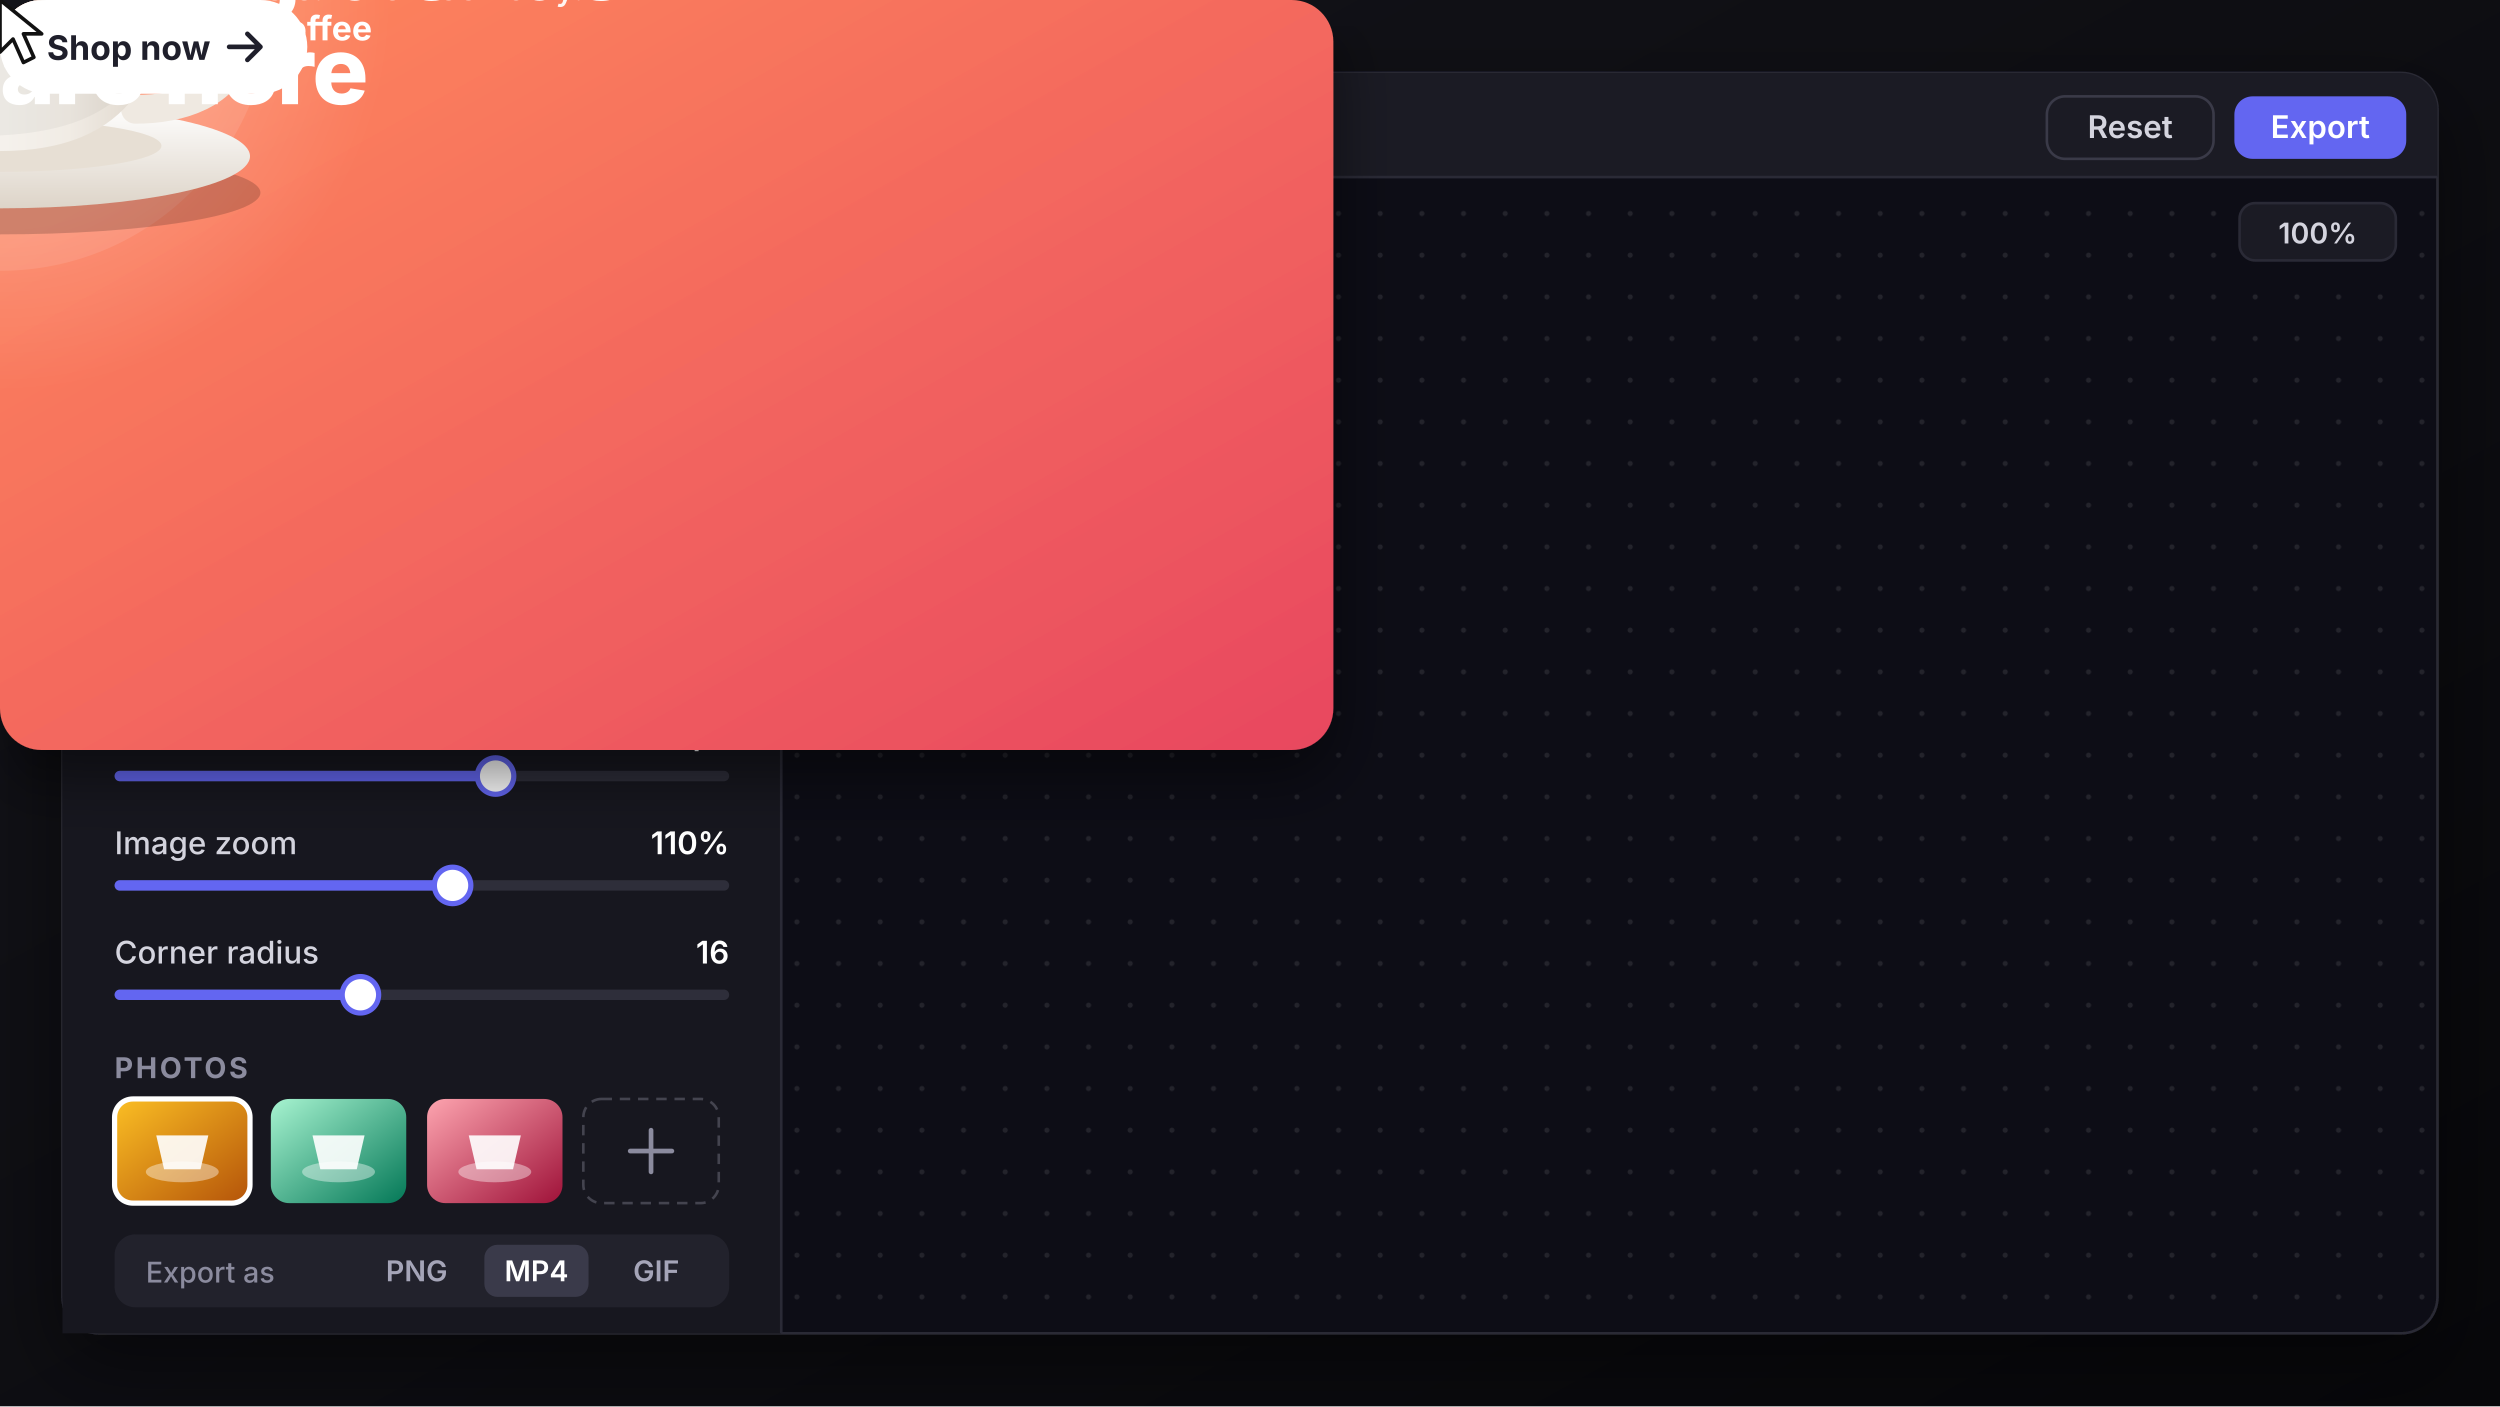
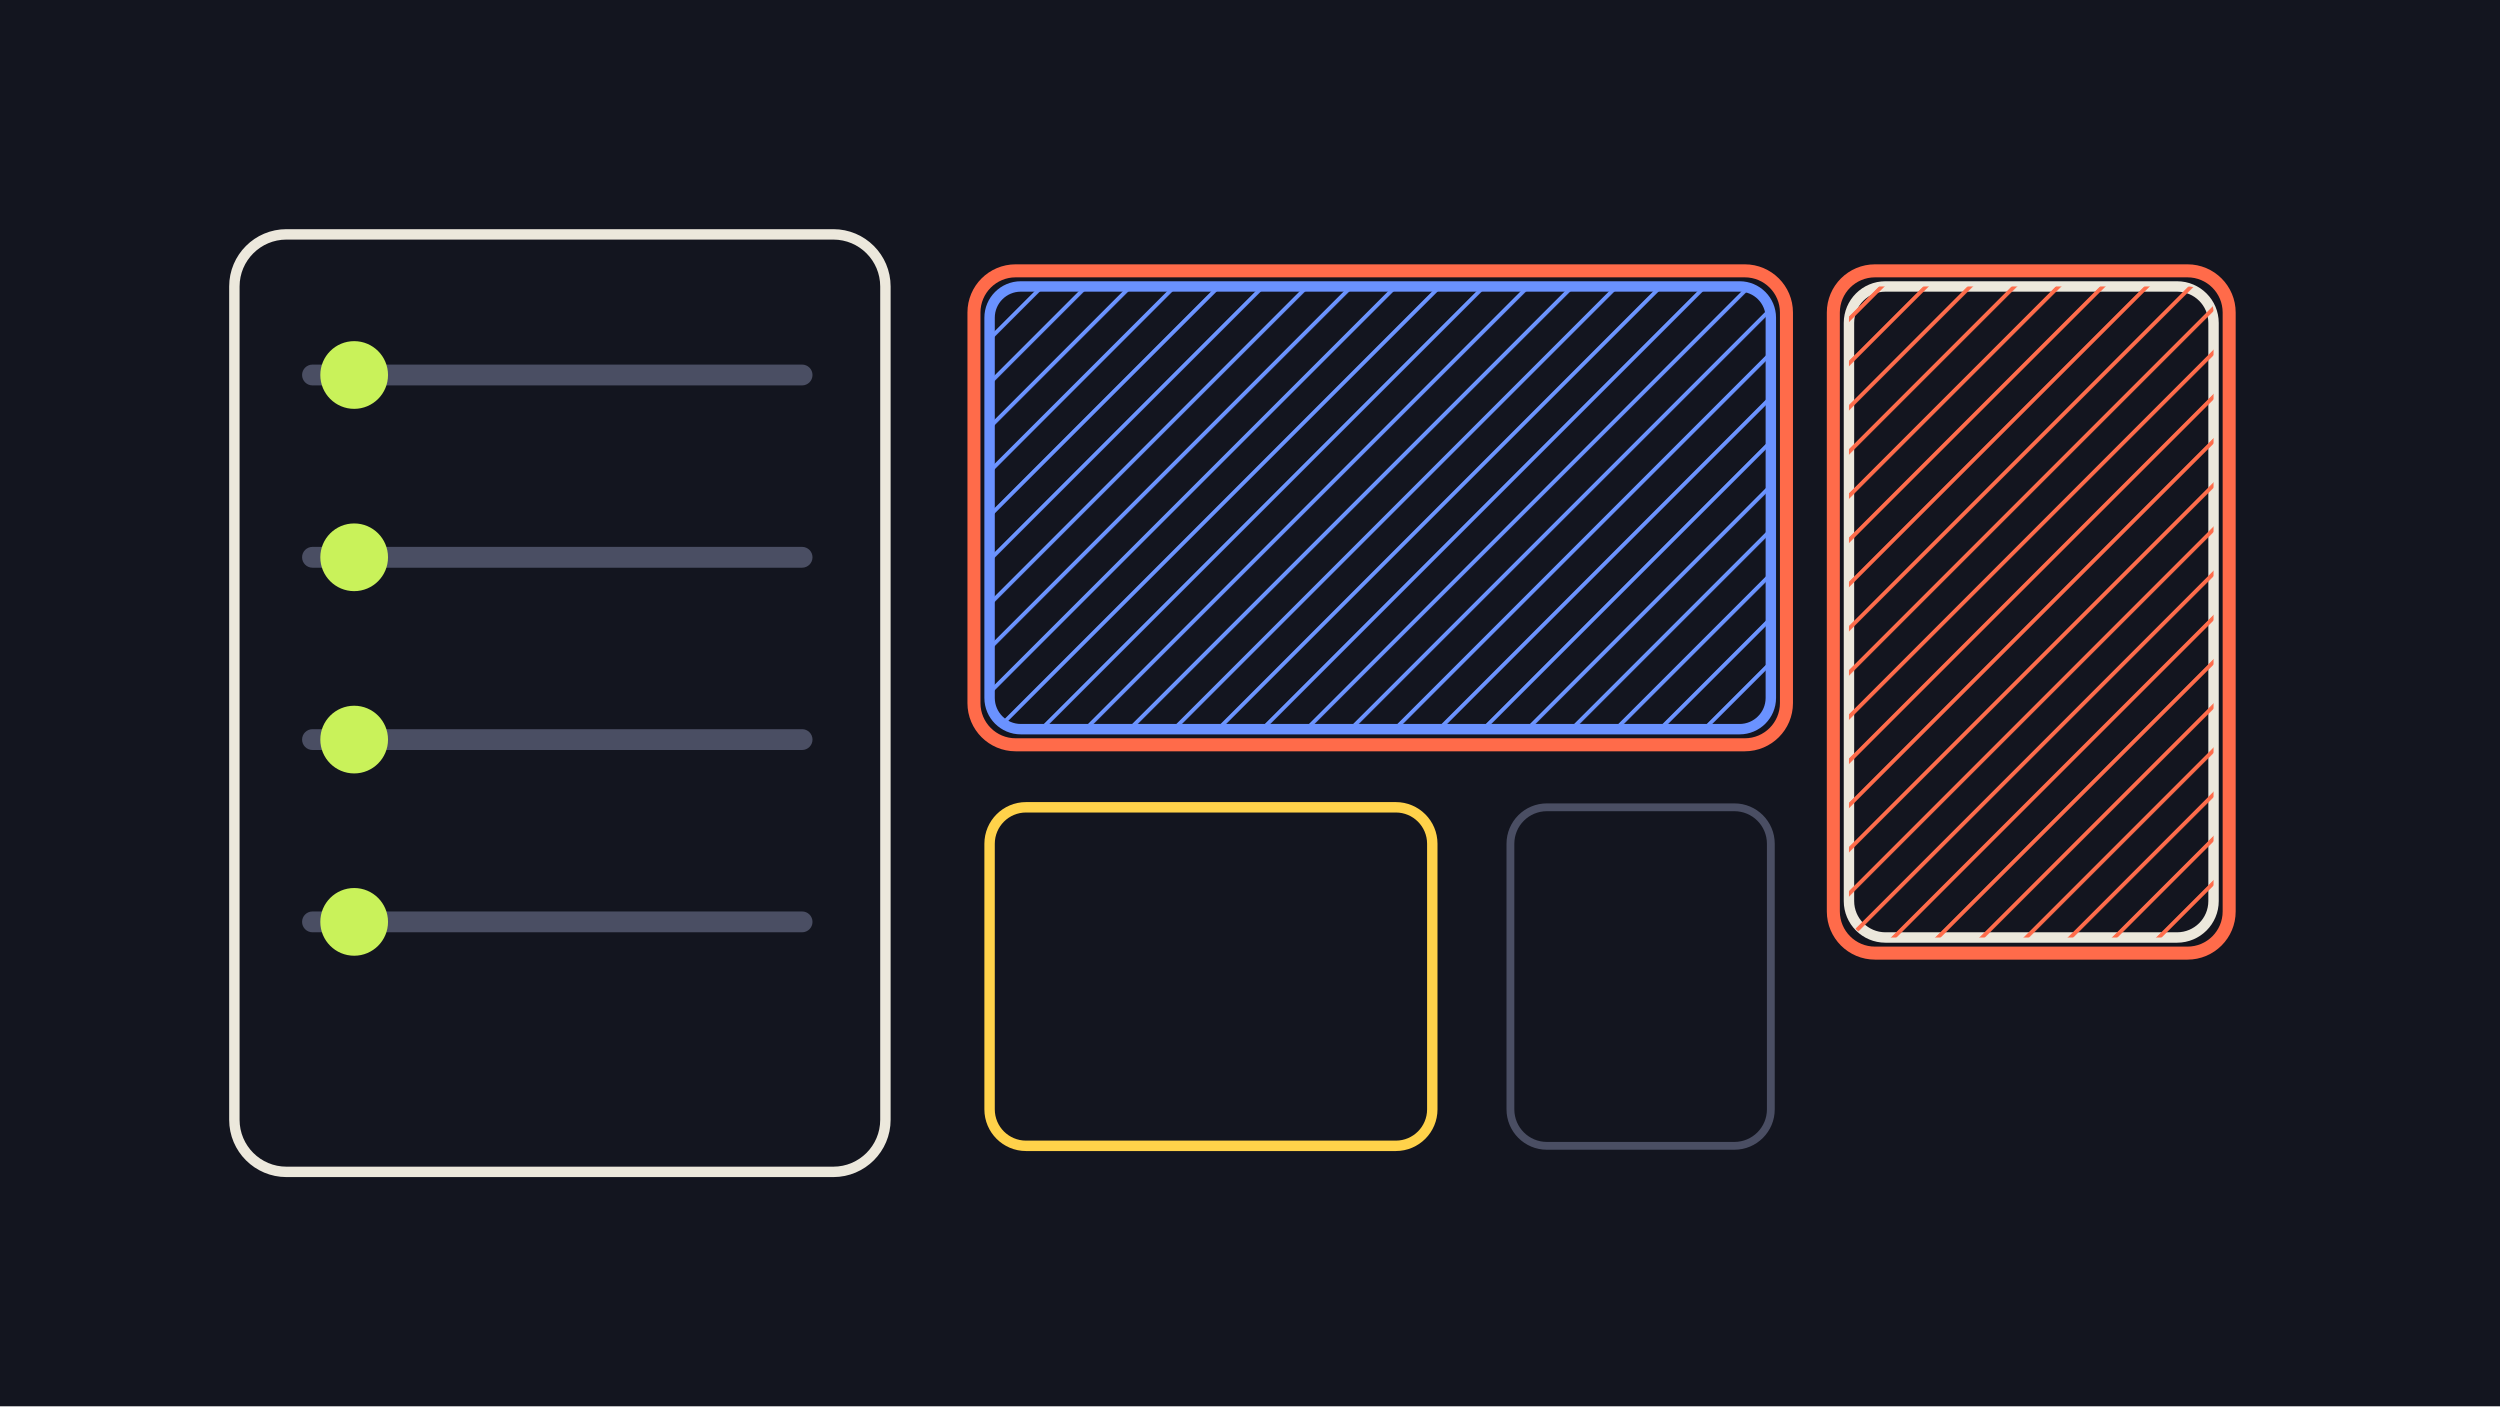
- <svg xmlns="http://www.w3.org/2000/svg" viewBox="0 0 960 540" width="960" height="540" font-family="Inter, Helvetica Neue, Helvetica, Arial, sans-serif">
+ <svg xmlns="http://www.w3.org/2000/svg" viewBox="0 0 960 540" width="960" height="540">
  <defs>
-     <linearGradient id="bg" x1="0" y1="0" x2="1" y2="1">
-       <stop offset="0" stop-color="#14141a" />
-       <stop offset="1" stop-color="#07070a" />
-     </linearGradient>
-     <filter id="sh" x="-10%" y="-10%" width="120%" height="130%">
-       <feDropShadow dx="0" dy="12" stdDeviation="14" flood-color="#000" flood-opacity=".45" />
-     </filter>
-     <filter id="bsh" x="-20%" y="-20%" width="140%" height="150%">
-       <feDropShadow dx="0" dy="10" stdDeviation="12" flood-color="#000" flood-opacity=".5" />
-     </filter>
-     <pattern id="dots" width="16" height="16" patternUnits="userSpaceOnUse">
-       <circle cx="2" cy="2" r="1" fill="#ffffff17" />
+     <pattern id="hff6b4a" width="12" height="12" patternUnits="userSpaceOnUse" patternTransform="rotate(45)">
+       <line x1="0" y1="0" x2="0" y2="12" stroke="#ff6b4a" stroke-width="3" />
    </pattern>
-     <linearGradient id="bn" x1="0" y1="0" x2="1" y2="1">
-       <stop offset="0" stop-color="#ff8a5c">
-         <animate attributeName="stop-color" dur="8s" repeatCount="indefinite" calcMode="spline" keyTimes="0;0.362;0.412;0.662;0.713;1" keySplines="0 0 1 1;.45 0 .2 1;0 0 1 1;.45 0 .2 1;0 0 1 1" values="#ff8a5c;#ff8a5c;#2dd4bf;#2dd4bf;#ff8a5c;#ff8a5c" />
-       </stop>
-       <stop offset="1" stop-color="#e8475f">
-         <animate attributeName="stop-color" dur="8s" repeatCount="indefinite" calcMode="spline" keyTimes="0;0.362;0.412;0.662;0.713;1" keySplines="0 0 1 1;.45 0 .2 1;0 0 1 1;.45 0 .2 1;0 0 1 1" values="#e8475f;#e8475f;#0e7490;#0e7490;#e8475f;#e8475f" />
-       </stop>
-     </linearGradient>
-     <radialGradient id="glow" cx=".5" cy=".5" r=".5">
-       <stop offset="0" stop-color="#fff" stop-opacity=".35" />
-       <stop offset="1" stop-color="#fff" stop-opacity="0" />
-     </radialGradient>
-     <linearGradient id="cup" x1="0" y1="0" x2="1" y2="0">
-       <stop offset="0" stop-color="#ffffff" />
-       <stop offset=".7" stop-color="#f1ece5" />
-       <stop offset="1" stop-color="#d9d0c4" />
-     </linearGradient>
-     <linearGradient id="sauc" x1="0" y1="0" x2="0" y2="1">
-       <stop offset="0" stop-color="#ffffff" />
-       <stop offset="1" stop-color="#ddd4c8" />
-     </linearGradient>
-     <radialGradient id="cof" cx=".45" cy=".4" r=".6">
-       <stop offset="0" stop-color="#8a5530" />
-       <stop offset="1" stop-color="#4a2a15" />
-     </radialGradient>
-     <linearGradient id="thumb1" x1="0" y1="0" x2="1" y2="1">
-       <stop offset="0" stop-color="#fbbf24" />
-       <stop offset="1" stop-color="#b45309" />
-     </linearGradient>
-     <linearGradient id="thumb2" x1="0" y1="0" x2="1" y2="1">
-       <stop offset="0" stop-color="#a7f3d0" />
-       <stop offset="1" stop-color="#047857" />
-     </linearGradient>
-     <linearGradient id="thumb3" x1="0" y1="0" x2="1" y2="1">
-       <stop offset="0" stop-color="#fda4af" />
-       <stop offset="1" stop-color="#9f1239" />
-     </linearGradient>
+     <pattern id="hc9f25a" width="12" height="12" patternUnits="userSpaceOnUse" patternTransform="rotate(45)">
+       <line x1="0" y1="0" x2="0" y2="12" stroke="#c9f25a" stroke-width="3" />
+     </pattern>
+     <pattern id="h6a92ff" width="12" height="12" patternUnits="userSpaceOnUse" patternTransform="rotate(45)">
+       <line x1="0" y1="0" x2="0" y2="12" stroke="#6a92ff" stroke-width="3" />
+     </pattern>
+     <pattern id="hffd24a" width="12" height="12" patternUnits="userSpaceOnUse" patternTransform="rotate(45)">
+       <line x1="0" y1="0" x2="0" y2="12" stroke="#ffd24a" stroke-width="3" />
+     </pattern>
+     <pattern id="hff9ad0" width="12" height="12" patternUnits="userSpaceOnUse" patternTransform="rotate(45)">
+       <line x1="0" y1="0" x2="0" y2="12" stroke="#ff9ad0" stroke-width="3" />
+     </pattern>
+     <pattern id="hece8dc" width="12" height="12" patternUnits="userSpaceOnUse" patternTransform="rotate(45)">
+       <line x1="0" y1="0" x2="0" y2="12" stroke="#ece8dc" stroke-width="3" />
+     </pattern>
+     <pattern id="h4a4e63" width="12" height="12" patternUnits="userSpaceOnUse" patternTransform="rotate(45)">
+       <line x1="0" y1="0" x2="0" y2="12" stroke="#4a4e63" stroke-width="3" />
+     </pattern>
  </defs>
-   <rect width="960" height="540" fill="url(#bg)" />
-   <rect x="24" y="28" width="912" height="484" rx="14" fill="#101016" stroke="#2a2a36" filter="url(#sh)" />
-   <path d="M24 42a14 14 0 0 1 14-14h884a14 14 0 0 1 14 14v26H24z" fill="#1b1b24" />
-   <line x1="24" y1="68" x2="936" y2="68" stroke="#2a2a36" />
-   <circle cx="46" cy="48" r="5.5" fill="#ff5f57" />
-   <circle cx="63" cy="48" r="5.5" fill="#febc2e" />
-   <circle cx="80" cy="48" r="5.5" fill="#28c840" />
-   <rect x="110" y="38" width="20" height="20" rx="6" fill="#6366f1" />
-   <path d="M115 53l5-10 5 10" fill="none" stroke="#fff" stroke-width="2" stroke-linejoin="round" />
-   <text x="138" y="53" font-size="14" font-weight="700" fill="#f4f4f6">Banner Studio</text>
-   <text x="240" y="53" font-size="12" font-weight="400" fill="#8b8b9e">Spring campaign</text>
-   <rect x="786" y="37" width="64" height="24" rx="7" fill="none" stroke="#3a3a48" />
-   <text x="818" y="53" font-size="12" font-weight="600" fill="#d4d4de" text-anchor="middle">Reset</text>
-   <rect x="858" y="37" width="66" height="24" rx="7" fill="#6366f1" />
-   <text x="891" y="53" font-size="12" font-weight="600" fill="#fff" text-anchor="middle">Export</text>
-   <rect x="24" y="68" width="276" height="444" fill="#17171f" />
-   <path d="M24 498a14 14 0 0 0 14 14h262v-14z" fill="#17171f" />
-   <rect x="24" y="68" width="276" height="430" fill="#17171f" />
-   <line x1="300" y1="68" x2="300" y2="512" stroke="#2a2a36" />
-   <text x="44" y="94" font-size="11" font-weight="700" fill="#8b8b9e" letter-spacing="1">HEADLINE</text>
-   <rect x="44" y="102" width="236" height="34" rx="8" fill="#101016" stroke="#33333f" />
-   <text x="56" y="124" font-size="13" font-weight="500" fill="#f4f4f6">Spring blends are here</text>
-   <text x="268" y="124" font-size="11" font-weight="500" fill="#6b6b7e" text-anchor="end">22/40</text>
-   <text x="44" y="160" font-size="11" font-weight="700" fill="#8b8b9e" letter-spacing="1">FORMAT</text>
-   <rect x="44" y="168" width="236" height="32" rx="8" fill="#101016" stroke="#33333f" />
-   <rect x="47" y="171" width="72.7" height="26" rx="6" fill="#6366f1">
-     <animate attributeName="x" dur="8s" repeatCount="indefinite" calcMode="spline" keyTimes="0;0.2;0.275;0.512;0.588;0.812;0.887;1" keySplines="0 0 1 1;.45 0 .2 1;0 0 1 1;.45 0 .2 1;0 0 1 1;.45 0 .2 1;0 0 1 1" values="47.0;47.0;125.7;125.7;204.3;204.3;47.0;47.0" />
-   </rect>
-   <rect x="61.2" y="180.0" width="14" height="8" rx="2" fill="none" stroke="#fff" stroke-width="1.4" opacity=".85" />
-   <text x="81.2" y="188.5" font-size="12" font-weight="600" fill="#fff">16:9</text>
-   <rect x="147.0" y="179.0" width="10" height="10" rx="2" fill="none" stroke="#fff" stroke-width="1.4" opacity=".85" />
-   <text x="163.0" y="188.5" font-size="12" font-weight="600" fill="#fff">1:1</text>
-   <rect x="221.5" y="177.0" width="8" height="14" rx="2" fill="none" stroke="#fff" stroke-width="1.4" opacity=".85" />
-   <text x="235.5" y="188.5" font-size="12" font-weight="600" fill="#fff">9:16</text>
-   <text x="44" y="224" font-size="11" font-weight="700" fill="#8b8b9e" letter-spacing="1">ACCENT</text>
-   <circle cx="58" cy="246" r="12" fill="#ff7a59" />
-   <circle cx="92" cy="246" r="12" fill="#14b8a6" />
-   <circle cx="126" cy="246" r="12" fill="#6366f1" />
-   <circle cx="160" cy="246" r="12" fill="#f59e0b" />
-   <circle cx="194" cy="246" r="12" fill="#e5e7eb" />
-   <circle cx="58" cy="246" r="16" fill="none" stroke="#fff" stroke-width="2">
-     <animate attributeName="cx" dur="8s" repeatCount="indefinite" calcMode="spline" keyTimes="0;0.362;0.412;0.662;0.713;1" keySplines="0 0 1 1;.45 0 .2 1;0 0 1 1;.45 0 .2 1;0 0 1 1" values="58;58;92;92;58;58" />
-   </circle>
-   <rect x="220" y="234" width="60" height="24" rx="6" fill="#101016" stroke="#33333f" />
+   <rect width="960" height="540" fill="#13151f" />
+   <rect x="90" y="90" width="250" height="360" rx="20" fill="none" stroke="#ece8dc" stroke-width="4" />
+   <rect x="116" y="140" width="196" height="8" rx="4" fill="#4a4e63" />
  <g>
-     <animate attributeName="opacity" dur="8s" repeatCount="indefinite" calcMode="spline" keyTimes="0;0.362;0.412;0.662;0.713;1" keySplines="0 0 1 1;.45 0 .2 1;0 0 1 1;.45 0 .2 1;0 0 1 1" values="1;1;0;0;1;1" />
-     <text x="250" y="250.5" font-family="SFMono-Regular, Menlo, Consolas, DejaVu Sans Mono, monospace" font-size="10.5" font-weight="500" fill="#d4d4de" text-anchor="middle">#FF7A59</text>
+     <circle cx="136" cy="144" r="13" fill="#c9f25a" stroke="#c9f25a" stroke-width="0" />
+     <animateTransform attributeName="transform" dur="8s" begin="0.0s" repeatCount="indefinite" keyTimes="0.000;0.333;0.667;1.000" values="0 0;50 0;10 0;0 0" calcMode="spline" keySplines=".45 0 .25 1;.45 0 .25 1;.45 0 .25 1" type="translate" />
  </g>
-   <g opacity="0">
-     <animate attributeName="opacity" dur="8s" repeatCount="indefinite" calcMode="spline" keyTimes="0;0.362;0.412;0.662;0.713;1" keySplines="0 0 1 1;.45 0 .2 1;0 0 1 1;.45 0 .2 1;0 0 1 1" values="0;0;1;1;0;0" />
-     <text x="250" y="250.5" font-family="SFMono-Regular, Menlo, Consolas, DejaVu Sans Mono, monospace" font-size="10.5" font-weight="500" fill="#d4d4de" text-anchor="middle">#14B8A6</text>
+   <rect x="116" y="210" width="196" height="8" rx="4" fill="#4a4e63" />
+   <g>
+     <circle cx="136" cy="214" r="13" fill="#c9f25a" stroke="#c9f25a" stroke-width="0" />
+     <animateTransform attributeName="transform" dur="8s" begin="0.2s" repeatCount="indefinite" keyTimes="0.000;0.333;0.667;1.000" values="0 0;50 0;10 0;0 0" calcMode="spline" keySplines=".45 0 .25 1;.45 0 .25 1;.45 0 .25 1" type="translate" />
  </g>
-   <text x="44" y="286" font-size="12" font-weight="500" fill="#d4d4de">Headline size</text>
-   <rect x="44" y="296" width="236" height="4" rx="2" fill="#2e2e3a" />
-   <g opacity="1">
-     <animate attributeName="opacity" dur="8s" repeatCount="indefinite" calcMode="spline" keyTimes="0;0.2;0.275;0.512;0.588;0.812;0.887;1" keySplines="0 0 1 1;.45 0 .2 1;0 0 1 1;0 0 1 1;0 0 1 1;.45 0 .2 1;0 0 1 1" values="1;1;0;0;0;0;1;1" />
-     <text x="280" y="286" font-size="12" font-weight="600" fill="#fff" text-anchor="end">48 px</text>
+   <rect x="116" y="280" width="196" height="8" rx="4" fill="#4a4e63" />
+   <g>
+     <circle cx="136" cy="284" r="13" fill="#c9f25a" stroke="#c9f25a" stroke-width="0" />
+     <animateTransform attributeName="transform" dur="8s" begin="0.4s" repeatCount="indefinite" keyTimes="0.000;0.333;0.667;1.000" values="0 0;50 0;10 0;0 0" calcMode="spline" keySplines=".45 0 .25 1;.45 0 .25 1;.45 0 .25 1" type="translate" />
  </g>
-   <g opacity="0">
-     <animate attributeName="opacity" dur="8s" repeatCount="indefinite" calcMode="spline" keyTimes="0;0.2;0.275;0.512;0.588;0.812;0.887;1" keySplines="0 0 1 1;.45 0 .2 1;0 0 1 1;.45 0 .2 1;0 0 1 1;0 0 1 1;0 0 1 1" values="0;0;1;1;0;0;0;0" />
-     <text x="280" y="286" font-size="12" font-weight="600" fill="#fff" text-anchor="end">40 px</text>
+   <rect x="116" y="350" width="196" height="8" rx="4" fill="#4a4e63" />
+   <g>
+     <circle cx="136" cy="354" r="13" fill="#c9f25a" stroke="#c9f25a" stroke-width="0" />
+     <animateTransform attributeName="transform" dur="8s" begin="0.6s" repeatCount="indefinite" keyTimes="0.000;0.333;0.667;1.000" values="0 0;50 0;10 0;0 0" calcMode="spline" keySplines=".45 0 .25 1;.45 0 .25 1;.45 0 .25 1" type="translate" />
  </g>
-   <g opacity="0">
-     <animate attributeName="opacity" dur="8s" repeatCount="indefinite" calcMode="spline" keyTimes="0;0.2;0.275;0.512;0.588;0.812;0.887;1" keySplines="0 0 1 1;0 0 1 1;0 0 1 1;.45 0 .2 1;0 0 1 1;.45 0 .2 1;0 0 1 1" values="0;0;0;0;1;1;0;0" />
-     <text x="280" y="286" font-size="12" font-weight="600" fill="#fff" text-anchor="end">32 px</text>
-   </g>
-   <rect x="44" y="296" height="4" rx="2" fill="#6366f1" width="146.3">
-     <animate attributeName="width" dur="8s" repeatCount="indefinite" calcMode="spline" keyTimes="0;0.2;0.275;0.512;0.588;0.812;0.887;1" keySplines="0 0 1 1;.45 0 .2 1;0 0 1 1;.45 0 .2 1;0 0 1 1;.45 0 .2 1;0 0 1 1" values="146.3;146.3;118.0;118.0;89.7;89.7;146.3;146.3" />
-   </rect>
-   <circle cy="298" r="7" fill="#fff" stroke="#6366f1" stroke-width="2" cx="190.3">
-     <animate attributeName="cx" dur="8s" repeatCount="indefinite" calcMode="spline" keyTimes="0;0.2;0.275;0.512;0.588;0.812;0.887;1" keySplines="0 0 1 1;.45 0 .2 1;0 0 1 1;.45 0 .2 1;0 0 1 1;.45 0 .2 1;0 0 1 1" values="190.3;190.3;162.0;162.0;133.7;133.7;190.3;190.3" />
-   </circle>
-   <text x="44" y="328" font-size="12" font-weight="500" fill="#d4d4de">Image zoom</text>
-   <rect x="44" y="338" width="236" height="4" rx="2" fill="#2e2e3a" />
-   <text x="280" y="328" font-size="12" font-weight="600" fill="#fff" text-anchor="end">110%</text>
-   <rect x="44" y="338" width="129.8" height="4" rx="2" fill="#6366f1" />
-   <circle cx="173.8" cy="340" r="7" fill="#fff" stroke="#6366f1" stroke-width="2" />
-   <text x="44" y="370" font-size="12" font-weight="500" fill="#d4d4de">Corner radius</text>
-   <rect x="44" y="380" width="236" height="4" rx="2" fill="#2e2e3a" />
-   <text x="280" y="370" font-size="12" font-weight="600" fill="#fff" text-anchor="end">16</text>
-   <rect x="44" y="380" width="94.4" height="4" rx="2" fill="#6366f1" />
-   <circle cx="138.4" cy="382" r="7" fill="#fff" stroke="#6366f1" stroke-width="2" />
-   <text x="44" y="414" font-size="11" font-weight="700" fill="#8b8b9e" letter-spacing="1">PHOTOS</text>
-   <rect x="44" y="422" width="52" height="40" rx="7" fill="url(#thumb1)" />
-   <ellipse cx="70" cy="450" rx="14" ry="4" fill="#ffffff66" />
-   <path d="M60 436h20l-3 13h-14z" fill="#fff" opacity=".9" />
-   <rect x="104" y="422" width="52" height="40" rx="7" fill="url(#thumb2)" />
-   <ellipse cx="130" cy="450" rx="14" ry="4" fill="#ffffff66" />
-   <path d="M120 436h20l-3 13h-14z" fill="#fff" opacity=".9" />
-   <rect x="164" y="422" width="52" height="40" rx="7" fill="url(#thumb3)" />
-   <ellipse cx="190" cy="450" rx="14" ry="4" fill="#ffffff66" />
-   <path d="M180 436h20l-3 13h-14z" fill="#fff" opacity=".9" />
-   <rect x="44" y="422" width="52" height="40" rx="7" fill="none" stroke="#fff" stroke-width="2" />
-   <rect x="224" y="422" width="52" height="40" rx="7" fill="none" stroke="#44444f" stroke-dasharray="4 3" />
-   <path d="M250 434v16M242 442h16" stroke="#8b8b9e" stroke-width="1.8" stroke-linecap="round" />
-   <rect x="44" y="474" width="236" height="28" rx="8" fill="#22222c" />
-   <text x="56" y="492.5" font-size="11" font-weight="500" fill="#8b8b9e">Export as</text>
-   <rect x="140" y="478" width="40" height="20" rx="5" fill="none" />
-   <text x="160" y="492" font-size="11" font-weight="600" fill="#a5a5b8" text-anchor="middle">PNG</text>
-   <rect x="186" y="478" width="40" height="20" rx="5" fill="#3a3a4a" />
-   <text x="206" y="492" font-size="11" font-weight="600" fill="#fff" text-anchor="middle">MP4</text>
-   <rect x="232" y="478" width="40" height="20" rx="5" fill="none" />
-   <text x="252" y="492" font-size="11" font-weight="600" fill="#a5a5b8" text-anchor="middle">GIF</text>
-   <rect x="300" y="68" width="636" height="444" fill="url(#dots)" />
-   <g opacity="1">
-     <animate attributeName="opacity" dur="8s" repeatCount="indefinite" calcMode="spline" keyTimes="0;0.2;0.275;0.512;0.588;0.812;0.887;1" keySplines="0 0 1 1;.45 0 .2 1;0 0 1 1;0 0 1 1;0 0 1 1;.45 0 .2 1;0 0 1 1" values="1;1;0;0;0;0;1;1" />
-     <text x="320" y="92" font-size="12" font-weight="600" fill="#a5a5b8">1200 × 675 · 16:9</text>
-   </g>
-   <g opacity="0">
-     <animate attributeName="opacity" dur="8s" repeatCount="indefinite" calcMode="spline" keyTimes="0;0.2;0.275;0.512;0.588;0.812;0.887;1" keySplines="0 0 1 1;.45 0 .2 1;0 0 1 1;.45 0 .2 1;0 0 1 1;0 0 1 1;0 0 1 1" values="0;0;1;1;0;0;0;0" />
-     <text x="320" y="92" font-size="12" font-weight="600" fill="#a5a5b8">1080 × 1080 · 1:1</text>
-   </g>
-   <g opacity="0">
-     <animate attributeName="opacity" dur="8s" repeatCount="indefinite" calcMode="spline" keyTimes="0;0.2;0.275;0.512;0.588;0.812;0.887;1" keySplines="0 0 1 1;0 0 1 1;0 0 1 1;.45 0 .2 1;0 0 1 1;.45 0 .2 1;0 0 1 1" values="0;0;0;0;1;1;0;0" />
-     <text x="320" y="92" font-size="12" font-weight="600" fill="#a5a5b8">1080 × 1920 · 9:16</text>
-   </g>
-   <rect x="860" y="78" width="60" height="22" rx="6" fill="#1b1b24" stroke="#2a2a36" />
-   <text x="890" y="93.5" font-size="11" font-weight="600" fill="#d4d4de" text-anchor="middle">100%</text>
+   <rect x="380" y="110" width="300" height="170" rx="12" fill="url(#h6a92ff)" />
+   <rect x="380" y="110" width="300" height="170" rx="12" fill="none" stroke="#6a92ff" stroke-width="4" />
+   <rect x="710" y="110" width="140" height="250" rx="14" fill="none" stroke="#ece8dc" stroke-width="4" />
+   <rect x="710" y="110" width="140" height="250" rx="10" fill="url(#hff6b4a)" />
+   <rect x="380" y="310" width="170" height="130" rx="14" fill="none" stroke="#ffd24a" stroke-width="4" />
+   <rect x="580" y="310" width="100" height="130" rx="14" fill="none" stroke="#4a4e63" stroke-width="3" />
  <g>
-     <animateTransform attributeName="transform" type="translate" dur="8s" repeatCount="indefinite" calcMode="spline" keyTimes="0;0.2;0.275;0.512;0.588;0.812;0.887;1" keySplines="0 0 1 1;.45 0 .2 1;0 0 1 1;.45 0 .2 1;0 0 1 1;.45 0 .2 1;0 0 1 1" values="362 156;362 156;448 128;448 128;510 104;510 104;362 156;362 156" />
-     <rect x="0" y="0" rx="16" fill="url(#bn)" filter="url(#bsh)" width="512" height="288">
-       <animate attributeName="width" dur="8s" repeatCount="indefinite" calcMode="spline" keyTimes="0;0.2;0.275;0.512;0.588;0.812;0.887;1" keySplines="0 0 1 1;.45 0 .2 1;0 0 1 1;.45 0 .2 1;0 0 1 1;.45 0 .2 1;0 0 1 1" values="512;512;340;340;216;216;512;512" />
-       <animate attributeName="height" dur="8s" repeatCount="indefinite" calcMode="spline" keyTimes="0;0.2;0.275;0.512;0.588;0.812;0.887;1" keySplines="0 0 1 1;.45 0 .2 1;0 0 1 1;.45 0 .2 1;0 0 1 1;.45 0 .2 1;0 0 1 1" values="288;288;340;340;384;384;288;288" />
-     </rect>
-     <clipPath id="bc">
-       <rect x="0" y="0" rx="16" width="512" height="288">
-         <animate attributeName="width" dur="8s" repeatCount="indefinite" calcMode="spline" keyTimes="0;0.2;0.275;0.512;0.588;0.812;0.887;1" keySplines="0 0 1 1;.45 0 .2 1;0 0 1 1;.45 0 .2 1;0 0 1 1;.45 0 .2 1;0 0 1 1" values="512;512;340;340;216;216;512;512" />
-         <animate attributeName="height" dur="8s" repeatCount="indefinite" calcMode="spline" keyTimes="0;0.2;0.275;0.512;0.588;0.812;0.887;1" keySplines="0 0 1 1;.45 0 .2 1;0 0 1 1;.45 0 .2 1;0 0 1 1;.45 0 .2 1;0 0 1 1" values="288;288;340;340;384;384;288;288" />
-       </rect>
-     </clipPath>
-     <g clip-path="url(#bc)">
-       <g>
-         <animateTransform attributeName="transform" type="translate" dur="8s" repeatCount="indefinite" calcMode="spline" keyTimes="0;0.2;0.275;0.512;0.588;0.812;0.887;1" keySplines="0 0 1 1;.45 0 .2 1;0 0 1 1;.45 0 .2 1;0 0 1 1;.45 0 .2 1;0 0 1 1" values="380 150;380 150;240 110;240 110;140 110;140 110;380 150;380 150" />
-         <g>
-           <animateTransform attributeName="transform" type="scale" dur="8s" repeatCount="indefinite" calcMode="spline" keyTimes="0;0.2;0.275;0.512;0.588;0.812;0.887;1" keySplines="0 0 1 1;.45 0 .2 1;0 0 1 1;.45 0 .2 1;0 0 1 1;.45 0 .2 1;0 0 1 1" values="1;1;0.85;0.85;0.7;0.7;1;1" />
-           <circle r="150" fill="url(#glow)" />
-           <circle r="104" fill="#fff" opacity=".1" />
-         </g>
-       </g>
-       <g>
-         <animateTransform attributeName="transform" type="translate" dur="8s" repeatCount="indefinite" calcMode="spline" keyTimes="0;0.2;0.275;0.512;0.588;0.812;0.887;1" keySplines="0 0 1 1;.45 0 .2 1;0 0 1 1;.45 0 .2 1;0 0 1 1;.45 0 .2 1;0 0 1 1" values="378 160;378 160;170 118;170 118;108 122;108 122;378 160;378 160" />
-         <g>
-           <animateTransform attributeName="transform" type="scale" dur="8s" repeatCount="indefinite" calcMode="spline" keyTimes="0;0.2;0.275;0.512;0.588;0.812;0.887;1" keySplines="0 0 1 1;.45 0 .2 1;0 0 1 1;.45 0 .2 1;0 0 1 1;.45 0 .2 1;0 0 1 1" values="1;1;0.78;0.78;0.62;0.62;1;1" />
-           <ellipse cx="0" cy="74" rx="100" ry="16" fill="#000" opacity=".18" />
-           <ellipse cx="0" cy="60" rx="96" ry="20" fill="url(#sauc)" />
-           <ellipse cx="0" cy="56" rx="62" ry="10" fill="#e7dfd4" />
-           <path d="M58 -6c26-6 40 8 34 26-5 16-22 22-40 22" fill="none" stroke="#efe9e1" stroke-width="11" stroke-linecap="round" />
-           <path d="M-66 -20H66C66 28 50 58 0 58S-66 28-66 -20z" fill="url(#cup)" />
-           <path d="M-64 2H64" stroke="#ffffff" stroke-width="0" />
-           <path d="M-60 8C-56 34-40 50 0 52 40 50 56 34 60 8z" fill="#000" opacity=".04" />
-           <ellipse cx="0" cy="-20" rx="66" ry="13" fill="#f7f3ee" />
-           <ellipse cx="0" cy="-19" rx="58" ry="10" fill="url(#cof)" />
-           <path d="M0 -12c-10-4-14-10-8-12 4-1 7 2 8 4 1-2 4-5 8-4 6 2 2 8-8 12z" fill="#e6c08f" />
-           <ellipse cx="-36" cy="-2" rx="6" ry="20" fill="#fff" opacity=".7" transform="rotate(8 -36 -2)" />
-           <path d="M-22 -40c-8-10 8-18 0-28s8-18 0-26" fill="none" stroke="#fff" stroke-width="4" stroke-linecap="round" opacity="0">
-             <animate attributeName="opacity" dur="2s" begin="-0.00s" repeatCount="indefinite" values="0;.6;0" keyTimes="0;.5;1" />
-             <animateTransform attributeName="transform" type="translate" dur="2s" begin="-0.00s" repeatCount="indefinite" values="0 8;0 -10" />
-           </path>
-           <path d="M0 -40c-8-10 8-18 0-28s8-18 0-26" fill="none" stroke="#fff" stroke-width="4" stroke-linecap="round" opacity="0">
-             <animate attributeName="opacity" dur="2s" begin="-0.66s" repeatCount="indefinite" values="0;.6;0" keyTimes="0;.5;1" />
-             <animateTransform attributeName="transform" type="translate" dur="2s" begin="-0.66s" repeatCount="indefinite" values="0 8;0 -10" />
-           </path>
-           <path d="M22 -40c-8-10 8-18 0-28s8-18 0-26" fill="none" stroke="#fff" stroke-width="4" stroke-linecap="round" opacity="0">
-             <animate attributeName="opacity" dur="2s" begin="-1.32s" repeatCount="indefinite" values="0;.6;0" keyTimes="0;.5;1" />
-             <animateTransform attributeName="transform" type="translate" dur="2s" begin="-1.32s" repeatCount="indefinite" values="0 8;0 -10" />
-           </path>
-           <g transform="translate(-112 62) rotate(-25)">
-             <ellipse rx="11" ry="7" fill="#5a3418" />
-             <path d="M-9 0c4-3 14 3 18 0" stroke="#2e1a0b" stroke-width="1.6" fill="none" />
-           </g>
-           <g transform="translate(-92 74) rotate(20)">
-             <ellipse rx="10" ry="6.5" fill="#6b3f1f" />
-             <path d="M-8 0c4-3 12 3 16 0" stroke="#2e1a0b" stroke-width="1.6" fill="none" />
-           </g>
-         </g>
-       </g>
-       <g>
-         <animateTransform attributeName="transform" type="translate" dur="8s" repeatCount="indefinite" calcMode="spline" keyTimes="0;0.2;0.275;0.512;0.588;0.812;0.887;1" keySplines="0 0 1 1;.45 0 .2 1;0 0 1 1;.45 0 .2 1;0 0 1 1;.45 0 .2 1;0 0 1 1" values="26 26;26 26;22 22;22 22;16 18;16 18;26 26;26 26" />
-         <g>
-           <animateTransform attributeName="transform" type="scale" dur="8s" repeatCount="indefinite" calcMode="spline" keyTimes="0;0.2;0.275;0.512;0.588;0.812;0.887;1" keySplines="0 0 1 1;0 0 1 1;0 0 1 1;.45 0 .2 1;0 0 1 1;.45 0 .2 1;0 0 1 1" values="1;1;1;1;0.9;0.9;1;1" />
-           <circle cx="11" cy="11" r="11" fill="#fff" />
-           <ellipse cx="11" cy="11" rx="4.5" ry="6.5" fill="#5a3418" transform="rotate(30 11 11)" />
-           <path d="M8 15c2-3 4-5 6-8" stroke="#fff" stroke-width="1.3" fill="none" />
-           <text x="30" y="15.5" font-size="13" font-weight="700" fill="#fff">Northwind Coffee</text>
-         </g>
-       </g>
-       <g>
-         <animateTransform attributeName="transform" type="translate" dur="8s" repeatCount="indefinite" calcMode="spline" keyTimes="0;0.2;0.275;0.512;0.588;0.812;0.887;1" keySplines="0 0 1 1;.45 0 .2 1;0 0 1 1;.45 0 .2 1;0 0 1 1;.45 0 .2 1;0 0 1 1" values="28 114;28 114;24 216;24 216;18 232;18 232;28 114;28 114" />
-         <g>
-           <animateTransform attributeName="transform" type="scale" dur="8s" repeatCount="indefinite" calcMode="spline" keyTimes="0;0.2;0.275;0.512;0.588;0.812;0.887;1" keySplines="0 0 1 1;.45 0 .2 1;0 0 1 1;.45 0 .2 1;0 0 1 1;.45 0 .2 1;0 0 1 1" values="1;1;0.78;0.78;0.6;0.6;1;1" />
-           <text x="0" y="0" font-size="36" font-weight="800" fill="#fff" letter-spacing="-0.5">Spring blends</text>
-           <text x="0" y="40" font-size="36" font-weight="800" fill="#fff" letter-spacing="-0.5">are here</text>
-         </g>
-       </g>
-       <g>
-         <animateTransform attributeName="transform" type="translate" dur="8s" repeatCount="indefinite" calcMode="spline" keyTimes="0;0.2;0.275;0.512;0.588;0.812;0.887;1" keySplines="0 0 1 1;.45 0 .2 1;0 0 1 1;.45 0 .2 1;0 0 1 1;.45 0 .2 1;0 0 1 1" values="28 186;28 186;24 276;24 276;18 290;18 290;28 186;28 186" />
-         <g>
-           <animateTransform attributeName="transform" type="scale" dur="8s" repeatCount="indefinite" calcMode="spline" keyTimes="0;0.2;0.275;0.512;0.588;0.812;0.887;1" keySplines="0 0 1 1;.45 0 .2 1;0 0 1 1;.45 0 .2 1;0 0 1 1;.45 0 .2 1;0 0 1 1" values="1;1;0.95;0.95;0.82;0.82;1;1" />
-           <text x="0" y="0" font-size="13" font-weight="500" fill="#fff" opacity=".92">Floral, bright roasts. This week only.</text>
-         </g>
-       </g>
-       <g>
-         <animateTransform attributeName="transform" type="translate" dur="8s" repeatCount="indefinite" calcMode="spline" keyTimes="0;0.2;0.275;0.512;0.588;0.812;0.887;1" keySplines="0 0 1 1;.45 0 .2 1;0 0 1 1;.45 0 .2 1;0 0 1 1;.45 0 .2 1;0 0 1 1" values="28 208;28 208;24 290;24 290;18 310;18 310;28 208;28 208" />
-         <g>
-           <animateTransform attributeName="transform" type="scale" dur="8s" repeatCount="indefinite" calcMode="spline" keyTimes="0;0.2;0.275;0.512;0.588;0.812;0.887;1" keySplines="0 0 1 1;.45 0 .2 1;0 0 1 1;0 0 1 1;0 0 1 1;.45 0 .2 1;0 0 1 1" values="1;1;0.85;0.85;0.85;0.85;1;1" />
-           <rect width="118" height="36" rx="18" fill="#fff" />
-           <text x="18" y="23" font-size="13" font-weight="700" fill="#1f1f2b">Shop now</text>
-           <path d="M88 18h12M95 13l5 5-5 5" fill="none" stroke="#1f1f2b" stroke-width="1.8" stroke-linecap="round" stroke-linejoin="round" />
-         </g>
-       </g>
-     </g>
+     <rect x="374" y="104" width="312" height="182" rx="16" fill="none" stroke="#ff6b4a" stroke-width="5" />
+     <animate attributeName="opacity" dur="8s" begin="0s" repeatCount="indefinite" keyTimes="0.000;0.250;0.500;0.750;1.000" values="1;1;0;0;1" calcMode="spline" keySplines=".45 0 .25 1;.45 0 .25 1;.45 0 .25 1;.45 0 .25 1" />
  </g>
  <g>
-     <animateTransform attributeName="transform" type="translate" dur="8s" repeatCount="indefinite" calcMode="spline" keyTimes="0;0.075;0.175;0.237;0.35;0.425;0.487;0.575;0.65;0.725;0.787;0.875;0.975;1" keySplines="0 0 1 1;.45 0 .2 1;0 0 1 1;.45 0 .2 1;0 0 1 1;.45 0 .2 1;0 0 1 1;.45 0 .2 1;0 0 1 1;.45 0 .2 1;0 0 1 1;.45 0 .2 1;0 0 1 1" values="600 470;600 470;170 186;170 186;96 250;96 250;249 186;249 186;62 250;62 250;91 186;91 186;600 470;600 470" />
-     <circle r="4" fill="none" stroke="#fff" stroke-width="2" opacity="0">
-       <animate attributeName="r" dur="8s" repeatCount="indefinite" calcMode="spline" keyTimes="0;0.188;0.237;1" keySplines="0 0 1 1;.45 0 .2 1;0 0 1 1" values="4;4;20;20" />
-       <animate attributeName="opacity" dur="8s" repeatCount="indefinite" calcMode="spline" keyTimes="0;0.188;0.194;0.237;1" keySplines="0 0 1 1;.45 0 .2 1;.45 0 .2 1;0 0 1 1" values="0;0;0.9;0;0" />
-     </circle>
-     <circle r="4" fill="none" stroke="#fff" stroke-width="2" opacity="0">
-       <animate attributeName="r" dur="8s" repeatCount="indefinite" calcMode="spline" keyTimes="0;0.362;0.412;1" keySplines="0 0 1 1;.45 0 .2 1;0 0 1 1" values="4;4;20;20" />
-       <animate attributeName="opacity" dur="8s" repeatCount="indefinite" calcMode="spline" keyTimes="0;0.362;0.369;0.412;1" keySplines="0 0 1 1;.45 0 .2 1;.45 0 .2 1;0 0 1 1" values="0;0;0.9;0;0" />
-     </circle>
-     <circle r="4" fill="none" stroke="#fff" stroke-width="2" opacity="0">
-       <animate attributeName="r" dur="8s" repeatCount="indefinite" calcMode="spline" keyTimes="0;0.5;0.55;1" keySplines="0 0 1 1;.45 0 .2 1;0 0 1 1" values="4;4;20;20" />
-       <animate attributeName="opacity" dur="8s" repeatCount="indefinite" calcMode="spline" keyTimes="0;0.5;0.506;0.55;1" keySplines="0 0 1 1;.45 0 .2 1;.45 0 .2 1;0 0 1 1" values="0;0;0.9;0;0" />
-     </circle>
-     <circle r="4" fill="none" stroke="#fff" stroke-width="2" opacity="0">
-       <animate attributeName="r" dur="8s" repeatCount="indefinite" calcMode="spline" keyTimes="0;0.662;0.713;1" keySplines="0 0 1 1;.45 0 .2 1;0 0 1 1" values="4;4;20;20" />
-       <animate attributeName="opacity" dur="8s" repeatCount="indefinite" calcMode="spline" keyTimes="0;0.662;0.669;0.713;1" keySplines="0 0 1 1;.45 0 .2 1;.45 0 .2 1;0 0 1 1" values="0;0;0.9;0;0" />
-     </circle>
-     <circle r="4" fill="none" stroke="#fff" stroke-width="2" opacity="0">
-       <animate attributeName="r" dur="8s" repeatCount="indefinite" calcMode="spline" keyTimes="0;0.8;0.85;1" keySplines="0 0 1 1;.45 0 .2 1;0 0 1 1" values="4;4;20;20" />
-       <animate attributeName="opacity" dur="8s" repeatCount="indefinite" calcMode="spline" keyTimes="0;0.8;0.806;0.85;1" keySplines="0 0 1 1;.45 0 .2 1;.45 0 .2 1;0 0 1 1" values="0;0;0.9;0;0" />
-     </circle>
-     <g>
-       <animateTransform attributeName="transform" type="scale" dur="8s" repeatCount="indefinite" calcMode="spline" keyTimes="0;0.177;0.19;0.209;0.352;0.365;0.384;0.49;0.502;0.521;0.652;0.665;0.684;0.79;0.802;0.821;1" keySplines="0 0 1 1;.45 0 .2 1;.45 0 .2 1;0 0 1 1;.45 0 .2 1;.45 0 .2 1;0 0 1 1;.45 0 .2 1;.45 0 .2 1;0 0 1 1;.45 0 .2 1;.45 0 .2 1;0 0 1 1;.45 0 .2 1;.45 0 .2 1;0 0 1 1" values="1;1;0.82;1;1;0.82;1;1;0.82;1;1;0.82;1;1;0.82;1;1" />
-       <path d="M0 0v20l5-5 4 9 4-2-4-9h7z" fill="#fff" stroke="#111" stroke-width="1.4" stroke-linejoin="round" />
-     </g>
+     <rect x="704" y="104" width="152" height="262" rx="16" fill="none" stroke="#ff6b4a" stroke-width="5" />
+     <animate attributeName="opacity" dur="8s" begin="0s" repeatCount="indefinite" keyTimes="0.000;0.250;0.500;0.750;1.000" values="0;0;1;1;0" calcMode="spline" keySplines=".45 0 .25 1;.45 0 .25 1;.45 0 .25 1;.45 0 .25 1" />
  </g>
</svg>
